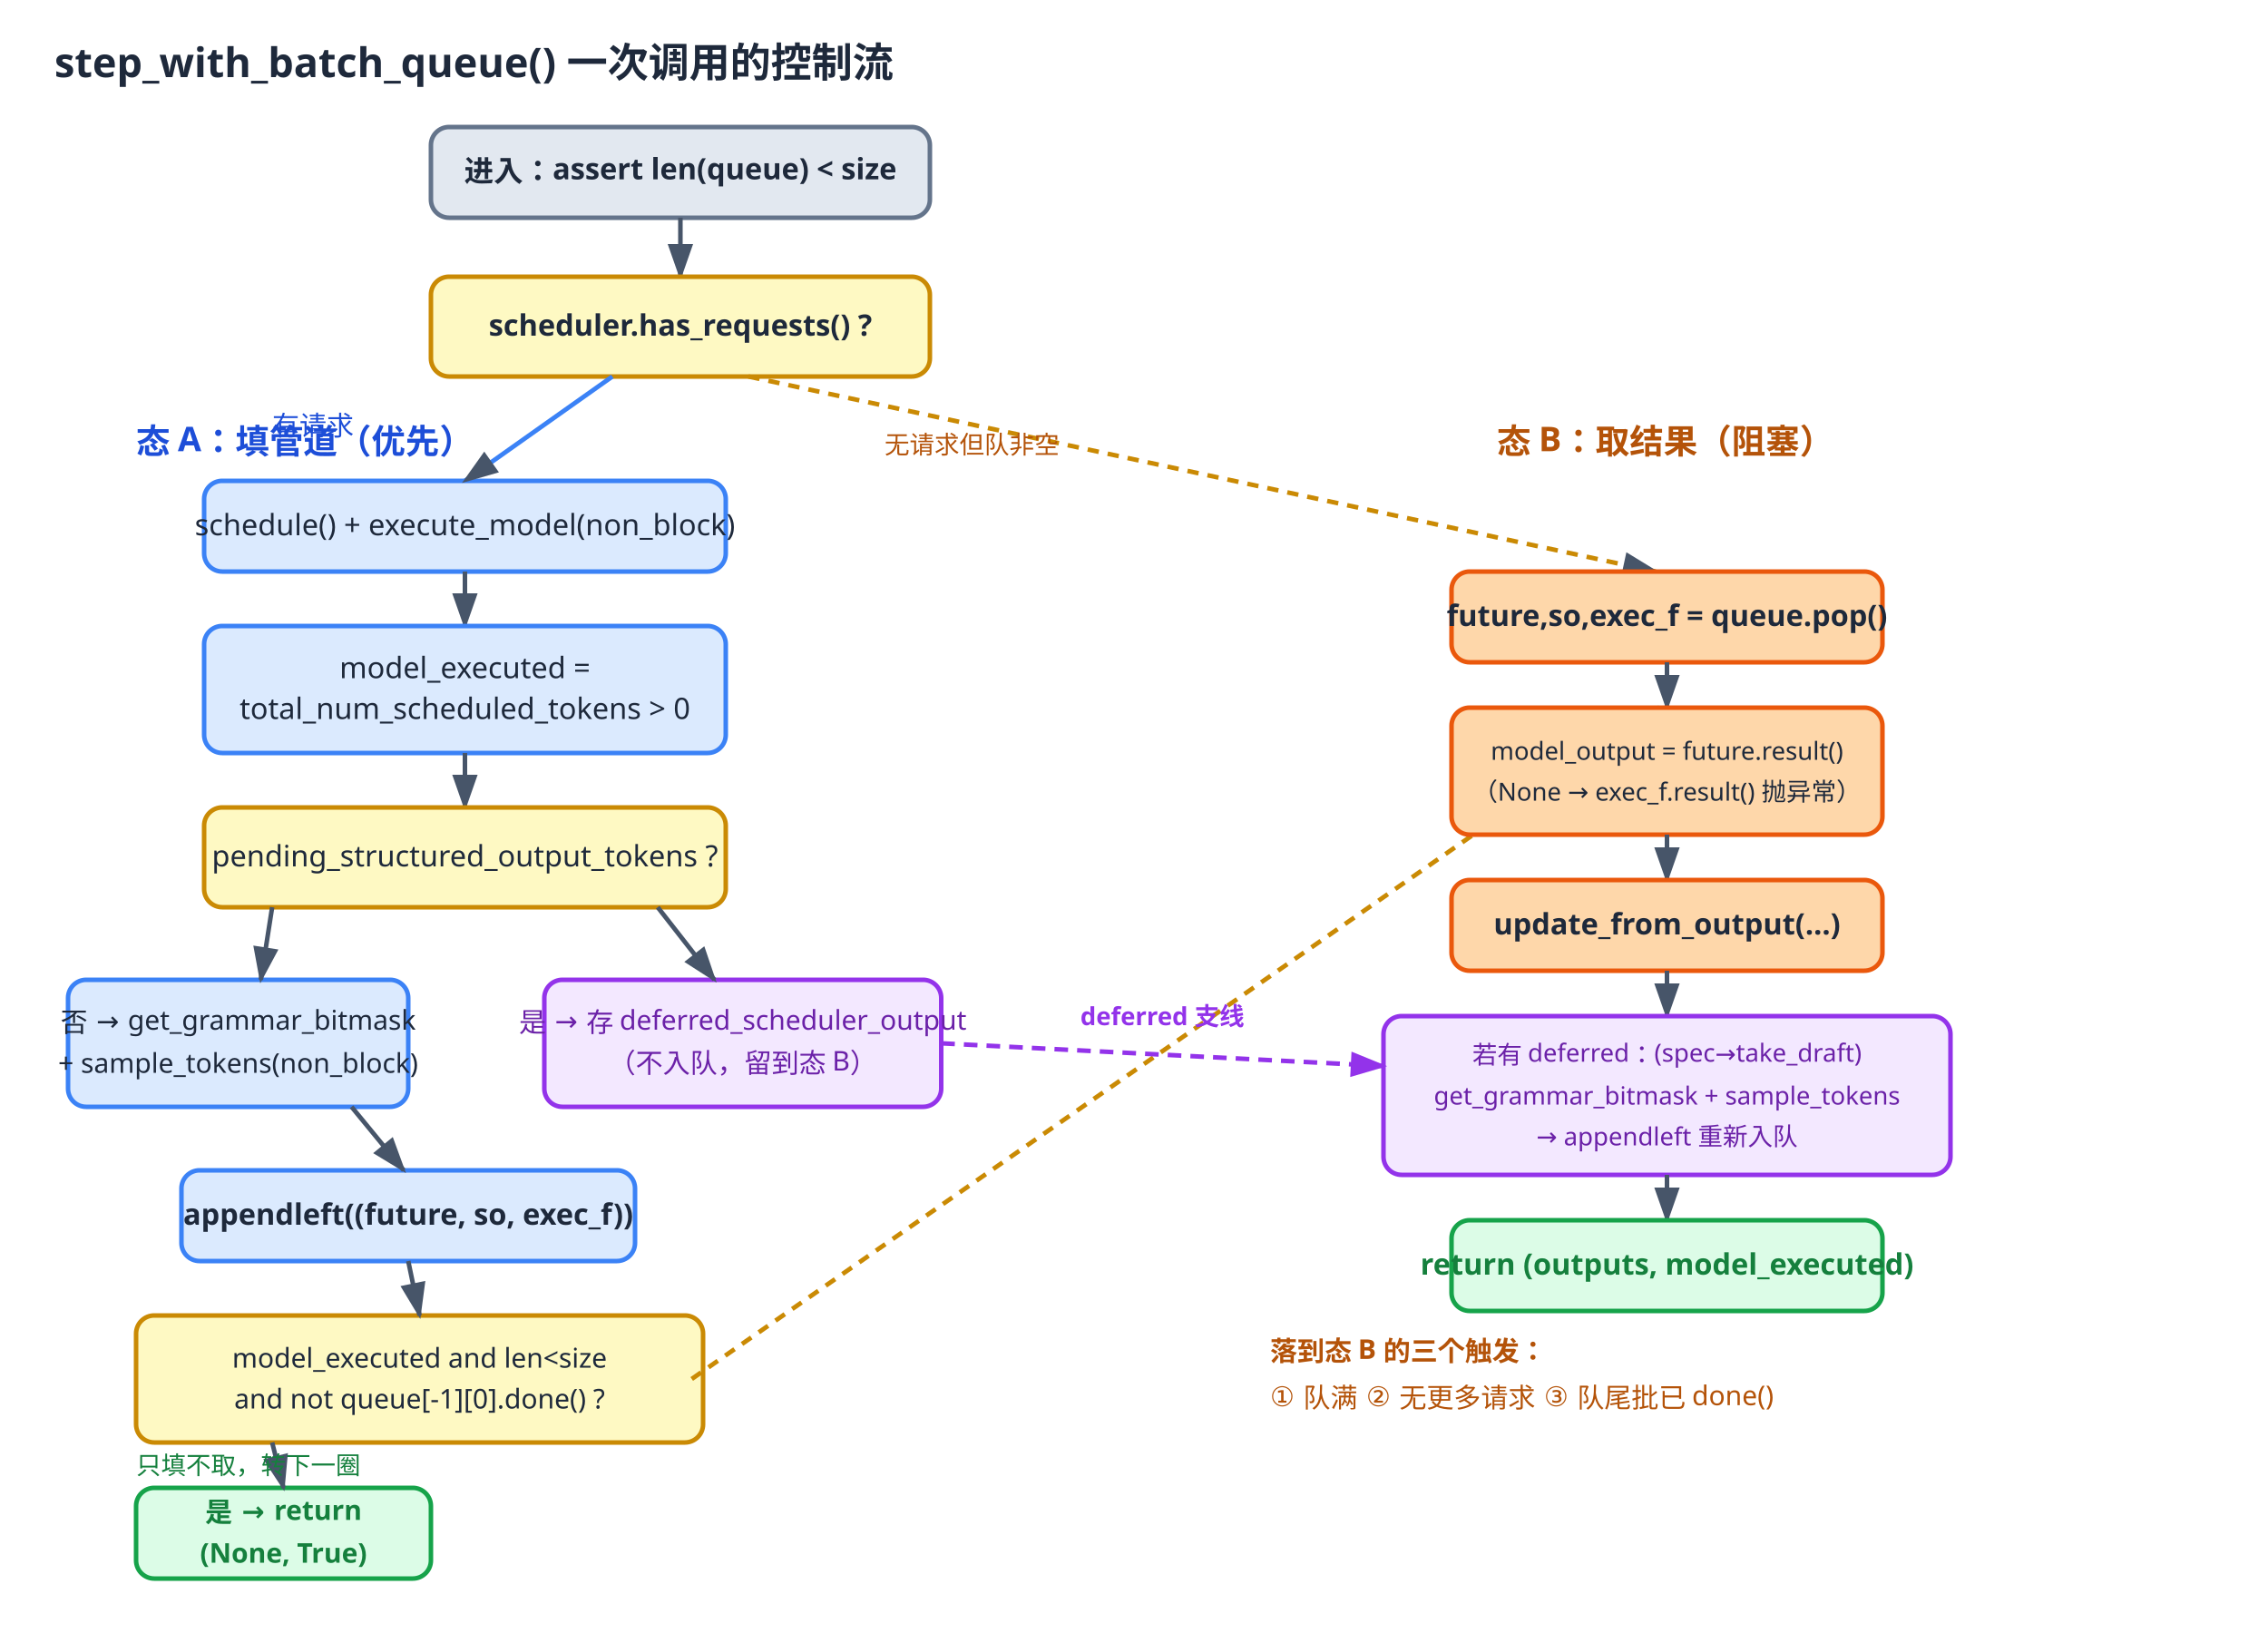
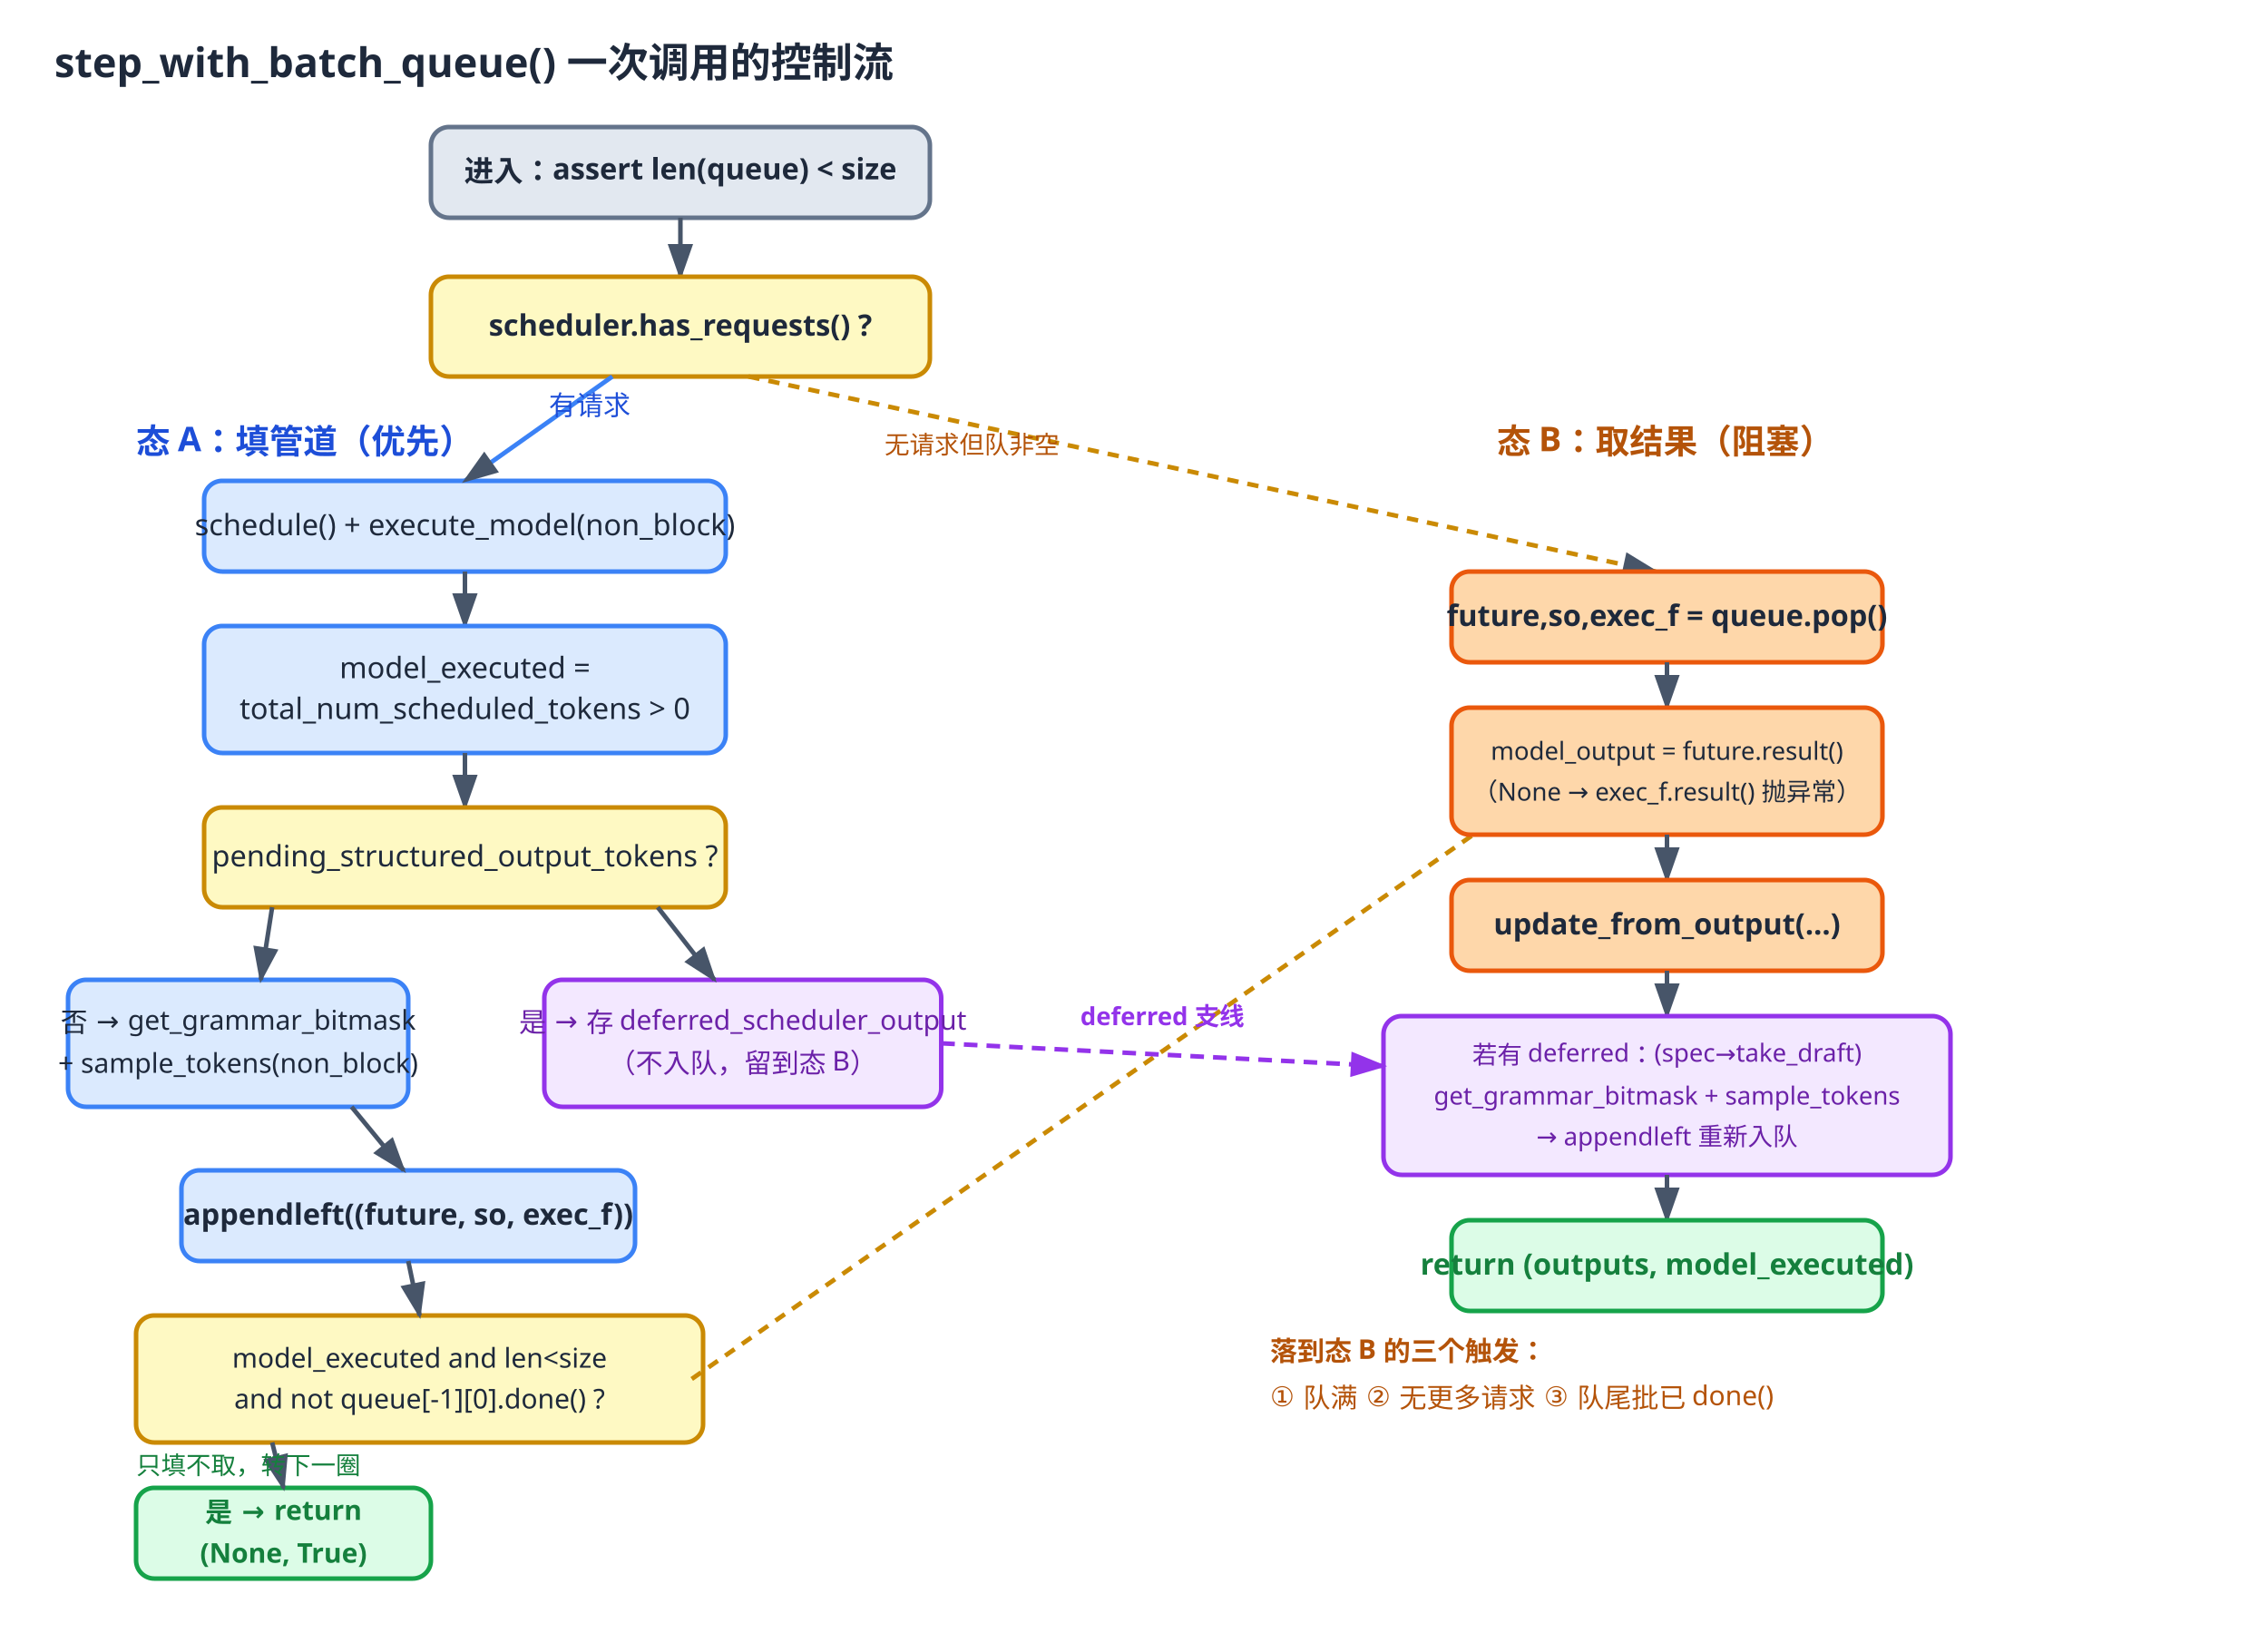
<svg xmlns="http://www.w3.org/2000/svg" viewBox="0 0 1000 720">
  <defs>
    <marker id="ar" viewBox="0 0 10 7" refX="9" refY="3.5" markerWidth="8" markerHeight="6" orient="auto">
      <path d="M0,0 L10,3.5 L0,7 Z" fill="#475569" />
    </marker>
    <marker id="arg" viewBox="0 0 10 7" refX="9" refY="3.5" markerWidth="8" markerHeight="6" orient="auto">
      <path d="M0,0 L10,3.5 L0,7 Z" fill="#9333ea" />
    </marker>
  </defs>
  <rect width="1000" height="720" fill="white" />
  <text x="24" y="34" font-family="sans-serif" font-size="18" text-anchor="start" font-weight="bold" fill="#1e293b">step_with_batch_queue() 一次调用的控制流</text>
  <rect x="190" y="56" width="220" height="40" rx="8" fill="#e2e8f0" stroke="#64748b" stroke-width="2" />
  <text x="300.0" y="80.0" font-family="sans-serif" font-size="13" text-anchor="middle" font-weight="bold" fill="#1e293b">进入：assert len(queue) &lt; size</text>
  <line x1="300" y1="96" x2="300" y2="122" stroke="#475569" stroke-width="2" marker-end="url(#ar)" />
  <rect x="190" y="122" width="220" height="44" rx="8" fill="#fef9c3" stroke="#ca8a04" stroke-width="2" />
  <text x="300.0" y="148.0" font-family="sans-serif" font-size="13" text-anchor="middle" font-weight="bold" fill="#1e293b">scheduler.has_requests() ?</text>
  <text x="60" y="200" font-family="sans-serif" font-size="15" text-anchor="start" font-weight="bold" fill="#1d4ed8">态 A：填管道（优先）</text>
  <rect x="90" y="212" width="230" height="40" rx="8" fill="#dbeafe" stroke="#3b82f6" stroke-width="2" />
  <text x="205.0" y="236.0" font-family="sans-serif" font-size="13" text-anchor="middle" font-weight="normal" fill="#1e293b">schedule() + execute_model(non_block)</text>
  <line x1="205" y1="252" x2="205" y2="276" stroke="#475569" stroke-width="2" marker-end="url(#ar)" />
  <rect x="90" y="276" width="230" height="56" rx="8" fill="#dbeafe" stroke="#3b82f6" stroke-width="2" />
  <text x="205.0" y="299.0" font-family="sans-serif" font-size="13" text-anchor="middle" font-weight="normal" fill="#1e293b">model_executed = </text>
  <text x="205.0" y="317.0" font-family="sans-serif" font-size="13" text-anchor="middle" font-weight="normal" fill="#1e293b">total_num_scheduled_tokens &gt; 0</text>
  <line x1="205" y1="332" x2="205" y2="356" stroke="#475569" stroke-width="2" marker-end="url(#ar)" />
  <rect x="90" y="356" width="230" height="44" rx="8" fill="#fef9c3" stroke="#ca8a04" stroke-width="2" />
  <text x="205.0" y="382.0" font-family="sans-serif" font-size="13" text-anchor="middle" font-weight="normal" fill="#1e293b">pending_structured_output_tokens ?</text>
  <rect x="30" y="432" width="150" height="56" rx="8" fill="#dbeafe" stroke="#3b82f6" stroke-width="2" />
  <text x="105.0" y="455.0" font-family="sans-serif" font-size="12" text-anchor="middle" font-weight="normal" fill="#1e293b">否 → get_grammar_bitmask</text>
  <text x="105.0" y="473.0" font-family="sans-serif" font-size="12" text-anchor="middle" font-weight="normal" fill="#1e293b">+ sample_tokens(non_block)</text>
  <line x1="120" y1="400" x2="115" y2="432" stroke="#475569" stroke-width="2" marker-end="url(#ar)" />
  <rect x="240" y="432" width="175" height="56" rx="8" fill="#f3e8ff" stroke="#9333ea" stroke-width="2" />
  <text x="327.5" y="455.0" font-family="sans-serif" font-size="12" text-anchor="middle" font-weight="normal" fill="#6b21a8">是 → 存 deferred_scheduler_output</text>
  <text x="327.5" y="473.0" font-family="sans-serif" font-size="12" text-anchor="middle" font-weight="normal" fill="#6b21a8">（不入队，留到态 B）</text>
  <line x1="290" y1="400" x2="315" y2="432" stroke="#475569" stroke-width="2" marker-end="url(#ar)" />
  <rect x="80" y="516" width="200" height="40" rx="8" fill="#dbeafe" stroke="#3b82f6" stroke-width="2" />
  <text x="180.0" y="540.0" font-family="sans-serif" font-size="13" text-anchor="middle" font-weight="bold" fill="#1e293b">appendleft((future, so, exec_f))</text>
  <line x1="155" y1="488" x2="178" y2="516" stroke="#475569" stroke-width="2" marker-end="url(#ar)" />
  <line x1="270" y1="166" x2="205" y2="212" stroke="#3b82f6" stroke-width="2" marker-end="url(#ar)" />
-   <text x="120" y="192" font-family="sans-serif" font-size="12" text-anchor="start" font-weight="normal" fill="#1d4ed8">有请求</text>
+   <text x="242" y="183" font-family="sans-serif" font-size="12" text-anchor="start" font-weight="normal" fill="#1d4ed8">有请求</text>
  <rect x="60" y="580" width="250" height="56" rx="8" fill="#fef9c3" stroke="#ca8a04" stroke-width="2" />
  <text x="185.0" y="603.0" font-family="sans-serif" font-size="12" text-anchor="middle" font-weight="normal" fill="#1e293b">model_executed and len&lt;size</text>
  <text x="185.0" y="621.0" font-family="sans-serif" font-size="12" text-anchor="middle" font-weight="normal" fill="#1e293b">and not queue[-1][0].done() ?</text>
  <line x1="180" y1="556" x2="185" y2="580" stroke="#475569" stroke-width="2" marker-end="url(#ar)" />
  <rect x="60" y="656" width="130" height="40" rx="8" fill="#dcfce7" stroke="#16a34a" stroke-width="2" />
  <text x="125.0" y="671.0" font-family="sans-serif" font-size="12" text-anchor="middle" font-weight="bold" fill="#15803d">是 → return</text>
  <text x="125.0" y="689.0" font-family="sans-serif" font-size="12" text-anchor="middle" font-weight="bold" fill="#15803d">(None, True)</text>
  <line x1="120" y1="636" x2="125" y2="656" stroke="#475569" stroke-width="2" marker-end="url(#ar)" />
  <text x="60" y="650" font-family="sans-serif" font-size="11" text-anchor="start" font-weight="normal" fill="#15803d">只填不取，转下一圈</text>
  <text x="660" y="200" font-family="sans-serif" font-size="15" text-anchor="start" font-weight="bold" fill="#b45309">态 B：取结果（阻塞）</text>
  <text x="560" y="600" font-family="sans-serif" font-size="12" text-anchor="start" font-weight="bold" fill="#b45309">落到态 B 的三个触发：</text>
  <text x="560" y="620" font-family="sans-serif" font-size="12" text-anchor="start" font-weight="normal" fill="#b45309">① 队满  ② 无更多请求  ③ 队尾批已 done()</text>
  <line x1="305" y1="608" x2="730" y2="312" stroke="#ca8a04" stroke-width="2" stroke-dasharray="5,4" marker-end="url(#ar)" />
  <line x1="330" y1="166" x2="730" y2="252" stroke="#ca8a04" stroke-width="2" stroke-dasharray="5,4" marker-end="url(#ar)" />
  <text x="390" y="200" font-family="sans-serif" font-size="11" text-anchor="start" font-weight="normal" fill="#b45309">无请求但队非空</text>
  <rect x="640" y="252" width="190" height="40" rx="8" fill="#fed7aa" stroke="#ea580c" stroke-width="2" />
  <text x="735.0" y="276.0" font-family="sans-serif" font-size="13" text-anchor="middle" font-weight="bold" fill="#1e293b">future,so,exec_f = queue.pop()</text>
  <line x1="735" y1="292" x2="735" y2="312" stroke="#475569" stroke-width="2" marker-end="url(#ar)" />
  <rect x="640" y="312" width="190" height="56" rx="8" fill="#fed7aa" stroke="#ea580c" stroke-width="2" />
  <text x="735.0" y="335.0" font-family="sans-serif" font-size="11" text-anchor="middle" font-weight="normal" fill="#1e293b">model_output = future.result()</text>
  <text x="735.0" y="353.0" font-family="sans-serif" font-size="11" text-anchor="middle" font-weight="normal" fill="#1e293b">（None → exec_f.result() 抛异常）</text>
  <line x1="735" y1="368" x2="735" y2="388" stroke="#475569" stroke-width="2" marker-end="url(#ar)" />
  <rect x="640" y="388" width="190" height="40" rx="8" fill="#fed7aa" stroke="#ea580c" stroke-width="2" />
  <text x="735.0" y="412.0" font-family="sans-serif" font-size="13" text-anchor="middle" font-weight="bold" fill="#1e293b">update_from_output(...)</text>
  <line x1="735" y1="428" x2="735" y2="448" stroke="#475569" stroke-width="2" marker-end="url(#ar)" />
  <rect x="610" y="448" width="250" height="70" rx="8" fill="#f3e8ff" stroke="#9333ea" stroke-width="2" />
  <text x="735.0" y="469.0" font-family="sans-serif" font-size="11" text-anchor="middle" font-weight="normal" fill="#6b21a8">若有 deferred：(spec→take_draft)</text>
  <text x="735.0" y="487.0" font-family="sans-serif" font-size="11" text-anchor="middle" font-weight="normal" fill="#6b21a8">get_grammar_bitmask + sample_tokens</text>
  <text x="735.0" y="505.0" font-family="sans-serif" font-size="11" text-anchor="middle" font-weight="normal" fill="#6b21a8">→ appendleft 重新入队</text>
  <line x1="735" y1="518" x2="735" y2="538" stroke="#475569" stroke-width="2" marker-end="url(#ar)" />
  <rect x="640" y="538" width="190" height="40" rx="8" fill="#dcfce7" stroke="#16a34a" stroke-width="2" />
  <text x="735.0" y="562.0" font-family="sans-serif" font-size="13" text-anchor="middle" font-weight="bold" fill="#15803d">return (outputs, model_executed)</text>
  <line x1="415" y1="460" x2="610" y2="470" stroke="#9333ea" stroke-width="2" stroke-dasharray="6,4" marker-end="url(#arg)" />
  <text x="512.5" y="452" font-family="sans-serif" font-size="11" text-anchor="middle" font-weight="bold" fill="#9333ea">deferred 支线</text>
</svg>
